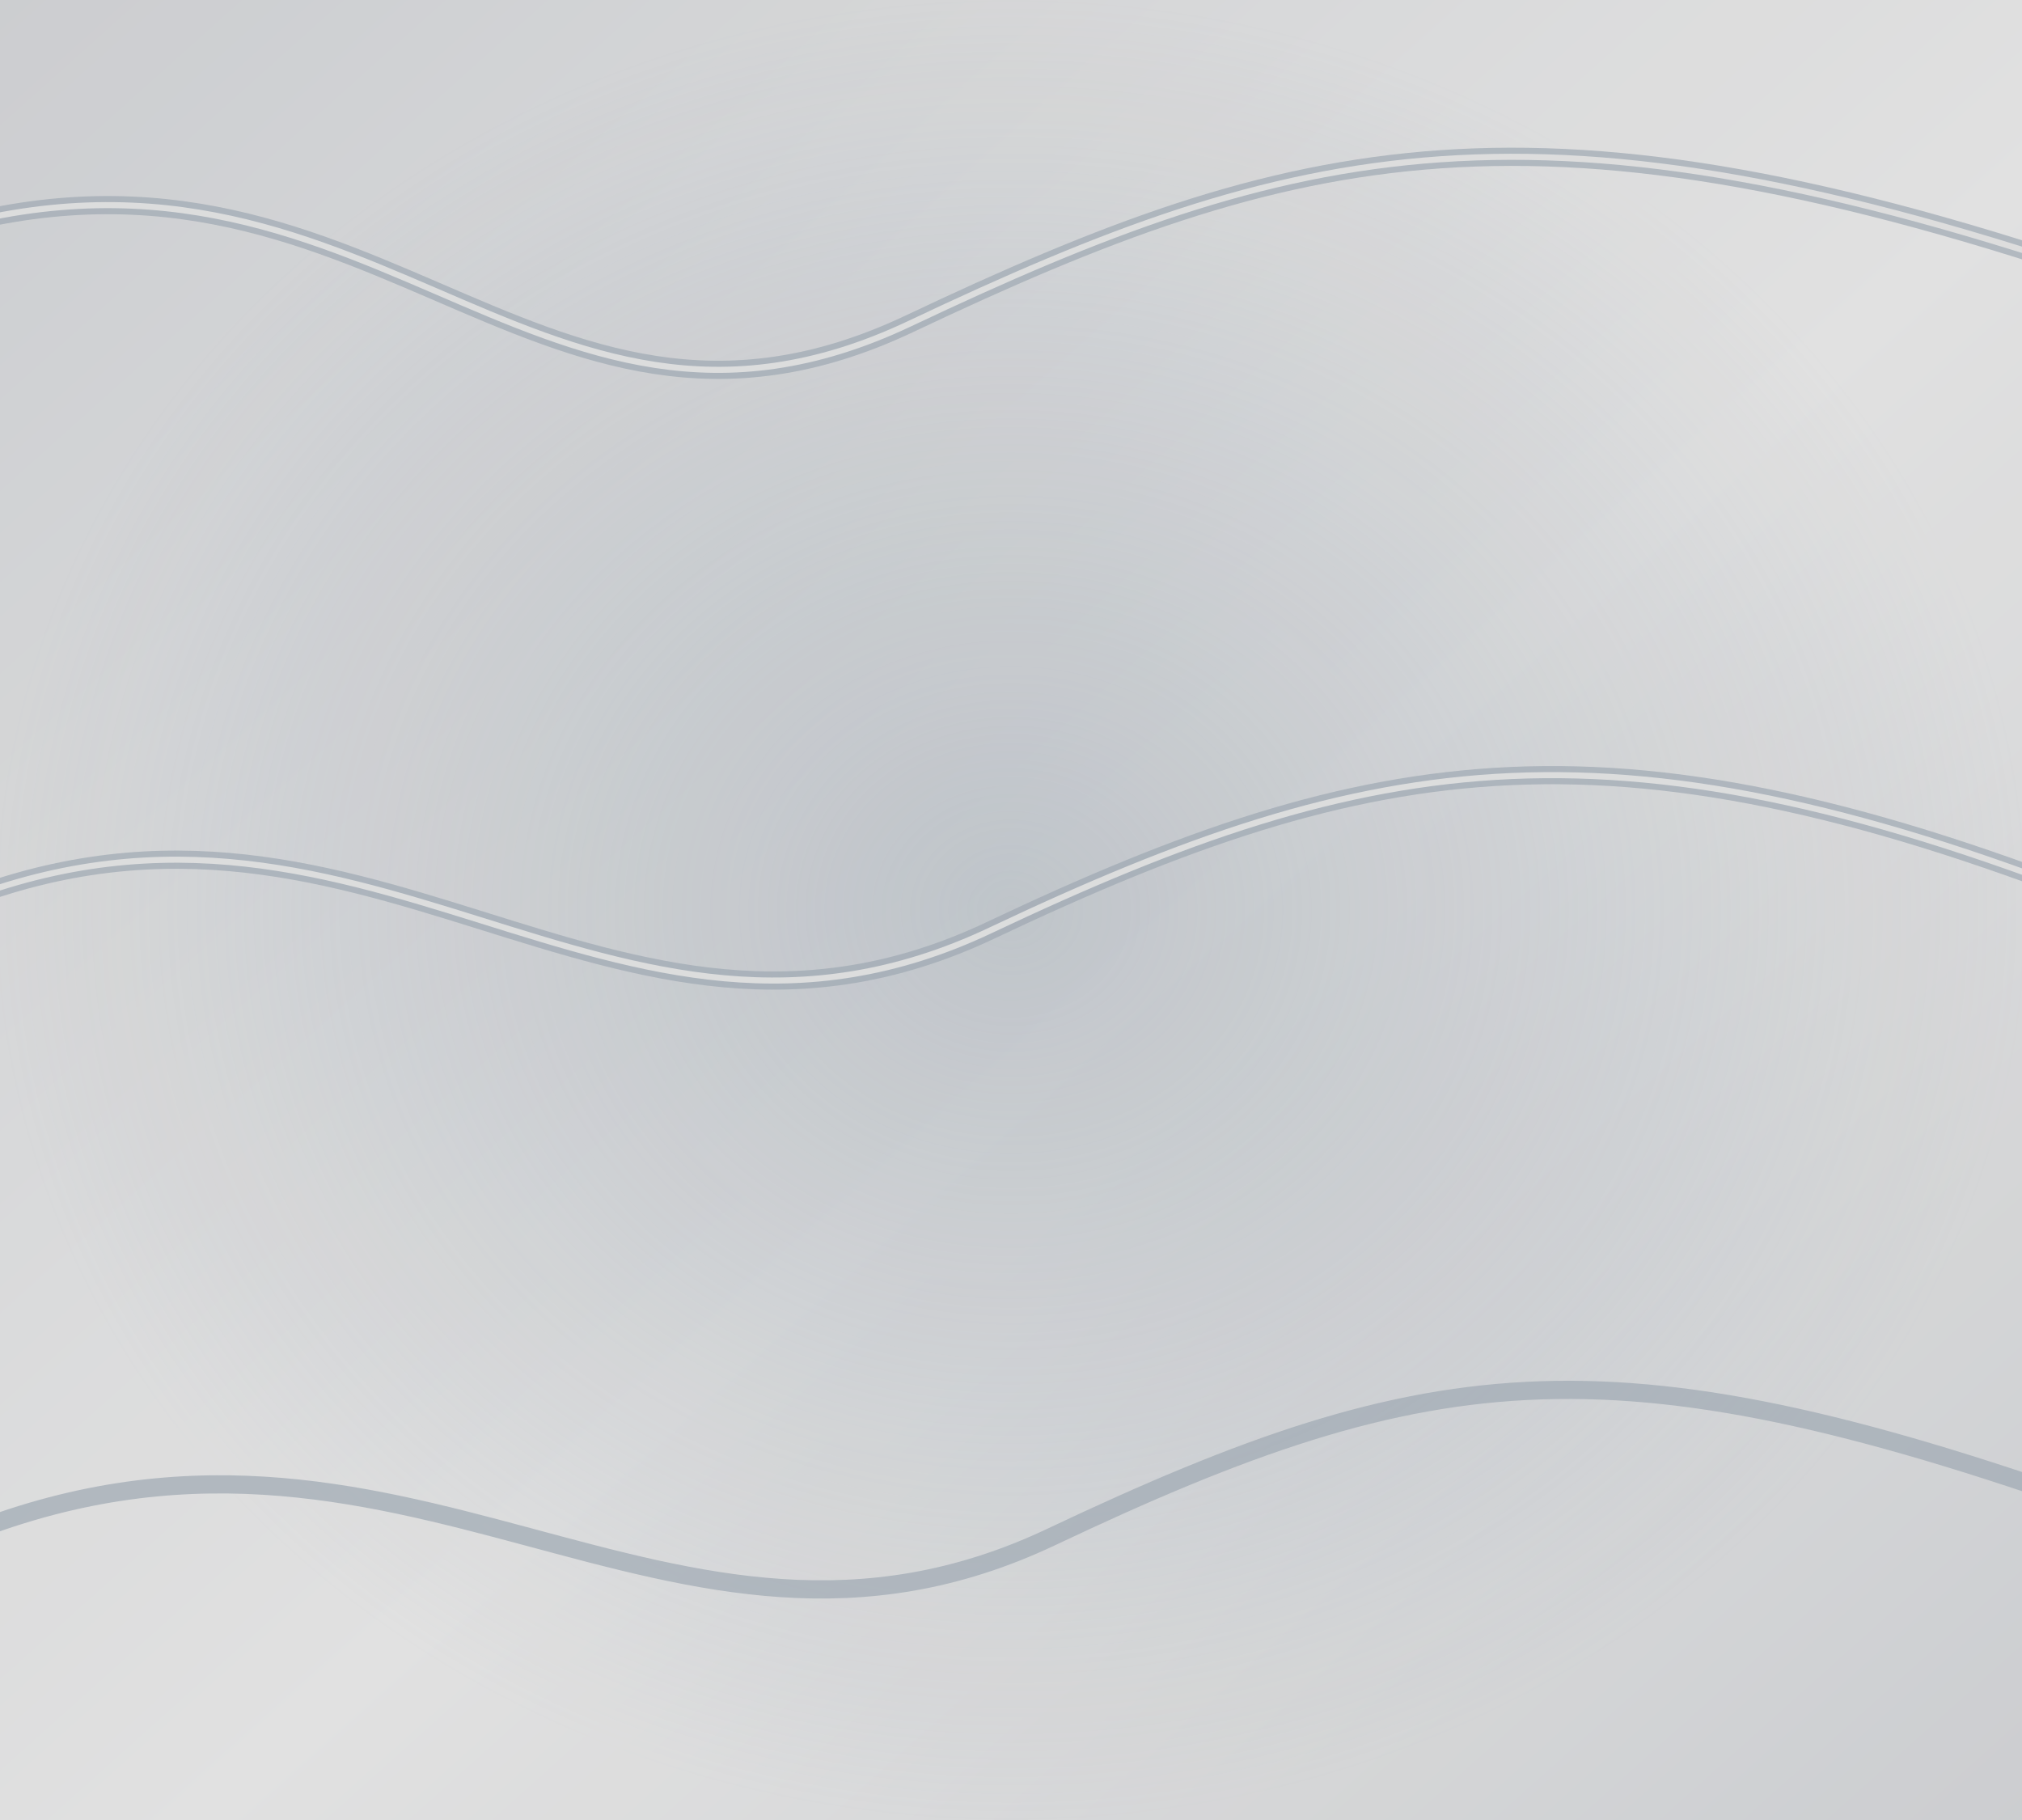
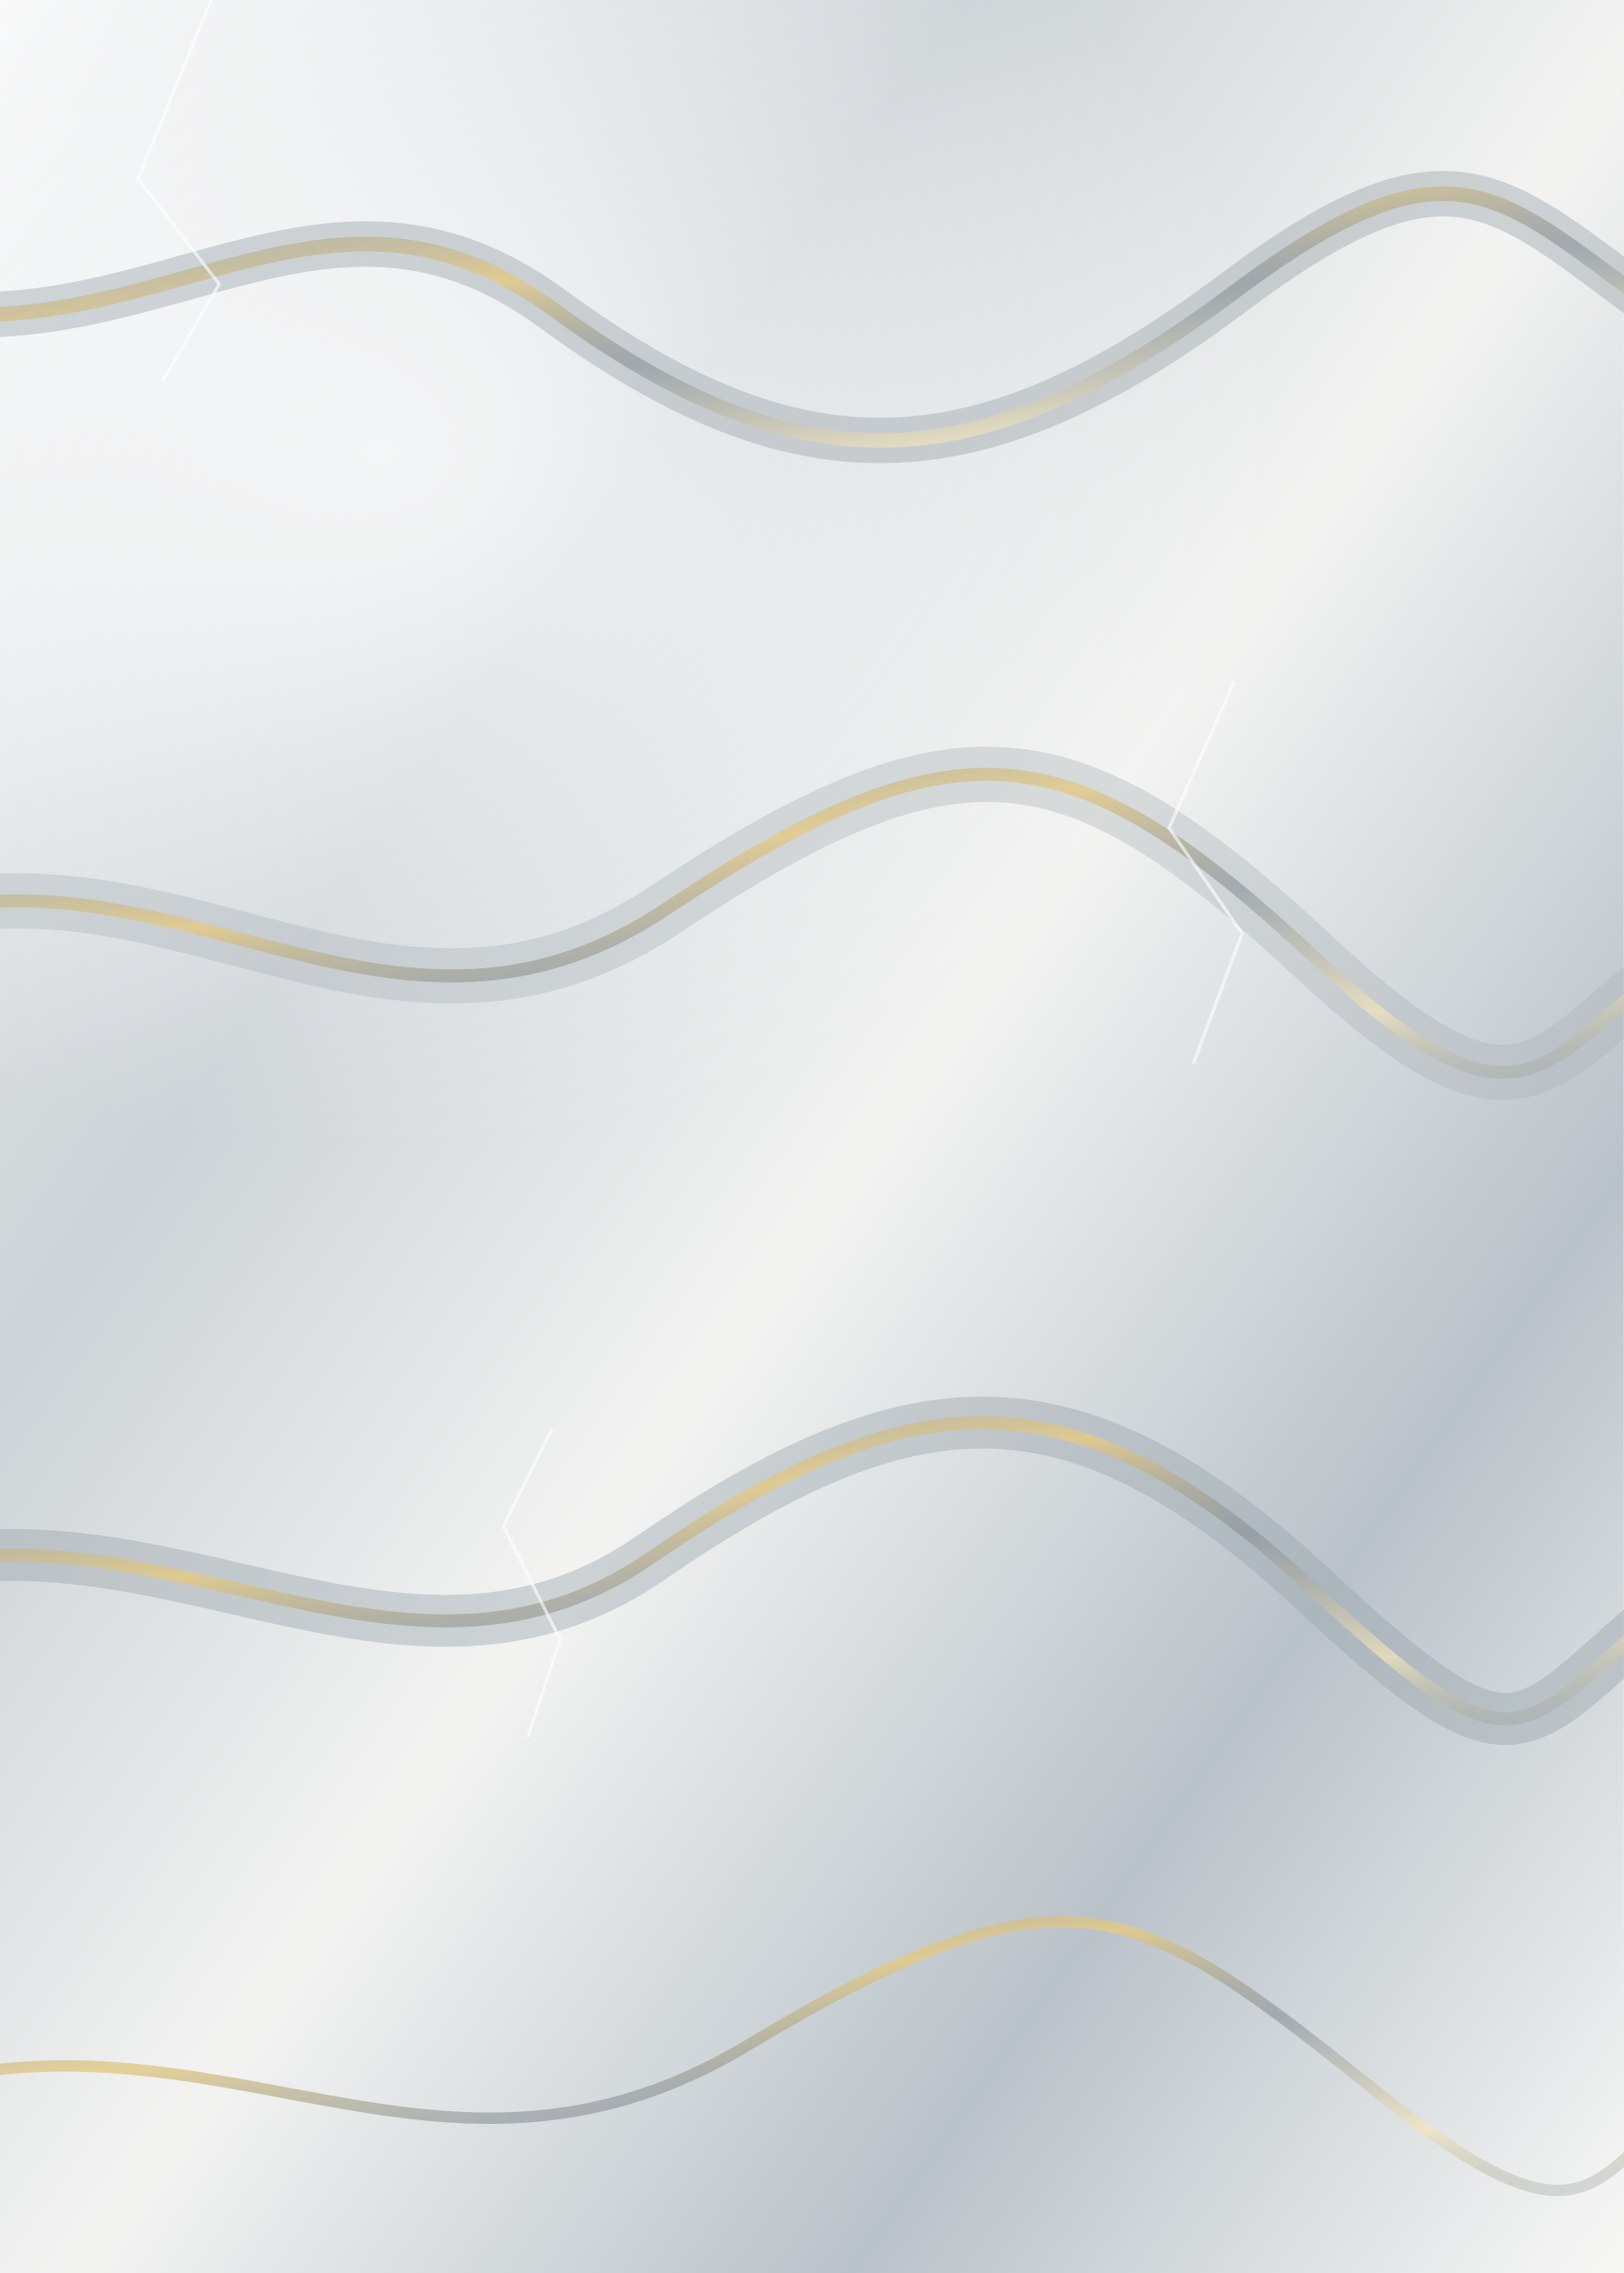
- <svg xmlns="http://www.w3.org/2000/svg" width="1000" height="900" viewBox="0 0 1000 900">
+ <svg xmlns="http://www.w3.org/2000/svg" width="1000" height="1400" viewBox="0 0 1000 1400">
  <defs>
-     <linearGradient id="base" x1="0" y1="0" x2="1" y2="1">
-       <stop stop-color="#e7e9ec" />
-       <stop offset=".55" stop-color="#ffffff" />
-       <stop offset="1" stop-color="#e7e9ec" />
+     <linearGradient id="stone" x1="0" y1="0" x2="1" y2="1">
+       <stop stop-color="#f7f8f8" />
+       <stop offset=".3" stop-color="#cbd1d5" />
+       <stop offset=".52" stop-color="#f2f3f1" />
+       <stop offset=".76" stop-color="#b7c0c7" />
+       <stop offset="1" stop-color="#f8f8f6" />
    </linearGradient>
-     <radialGradient id="glow">
-       <stop stop-color="#a7b4c2" stop-opacity=".42" />
-       <stop offset="1" stop-color="#a7b4c2" stop-opacity="0" />
+     <linearGradient id="vein" x1="0" y1="0" x2="1" y2="1">
+       <stop stop-color="#66717b" stop-opacity=".15" />
+       <stop offset=".35" stop-color="#e3c984" stop-opacity=".85" />
+       <stop offset=".55" stop-color="#7b858e" stop-opacity=".55" />
+       <stop offset=".8" stop-color="#f4e5b8" stop-opacity=".7" />
+       <stop offset="1" stop-color="#737e86" stop-opacity=".2" />
+     </linearGradient>
+     <radialGradient id="shine">
+       <stop stop-color="#fff" stop-opacity=".75" />
+       <stop offset="1" stop-color="#fff" stop-opacity="0" />
    </radialGradient>
  </defs>
-   <rect width="1000" height="900" fill="url(#base)" />
-   <rect width="1000" height="900" fill="url(#glow)" />
-   <path d="M-50 120 C180 40 260 250 450 160 S760 40 1050 140 M-30 450 C180 360 300 550 490 460 S800 350 1050 450 M-20 760 C200 670 330 850 520 760 S800 660 1050 750" fill="none" stroke="#b4c0cb" stroke-width="9" stroke-opacity=".7" />
-   <path d="M-50 120 C180 40 260 250 450 160 S760 40 1050 140 M-30 450 C180 360 300 550 490 460 S800 350 1050 450" fill="none" stroke="#ffffff" stroke-width="3" stroke-opacity=".9" />
-   <rect width="1000" height="900" fill="#000" opacity=".12" />
+   <rect width="1000" height="1400" fill="url(#stone)" />
+   <ellipse cx="240" cy="280" rx="550" ry="430" fill="url(#shine)" />
+   <g fill="none" stroke-linecap="round">
+     <path d="M-100 180C80 240 190 80 340 190S600 300 760 180 930 140 1080 230" stroke="#9ba5ac" stroke-opacity=".45" stroke-width="28" />
+     <path d="M-100 180C80 240 190 80 340 190S600 300 760 180 930 140 1080 230" stroke="url(#vein)" stroke-width="9" />
+     <path d="M-100 580C90 490 230 680 410 560S660 450 810 590 950 630 1080 560" stroke="#aab2b8" stroke-opacity=".4" stroke-width="34" />
+     <path d="M-100 580C90 490 230 680 410 560S660 450 810 590 950 630 1080 560" stroke="url(#vein)" stroke-width="8" />
+     <path d="M-100 980C80 900 240 1070 400 960S660 840 810 980 930 1050 1080 950" stroke="#929da5" stroke-opacity=".4" stroke-width="32" />
+     <path d="M-100 980C80 900 240 1070 400 960S660 840 810 980 930 1050 1080 950" stroke="url(#vein)" stroke-width="8" />
+     <path d="M-100 1300C120 1210 260 1380 460 1260S700 1170 850 1290 980 1320 1080 1260" stroke="url(#vein)" stroke-width="7" />
+   </g>
+   <g fill="none" stroke="#fff" stroke-opacity=".6" stroke-width="2">
+     <path d="M130 0l-45 110 50 65-35 60M760 420l-40 90 45 65-30 80M340 880l-30 60 35 70-20 60" />
+   </g>
+   <rect width="1000" height="1400" fill="#fff" opacity=".04" />
</svg>
